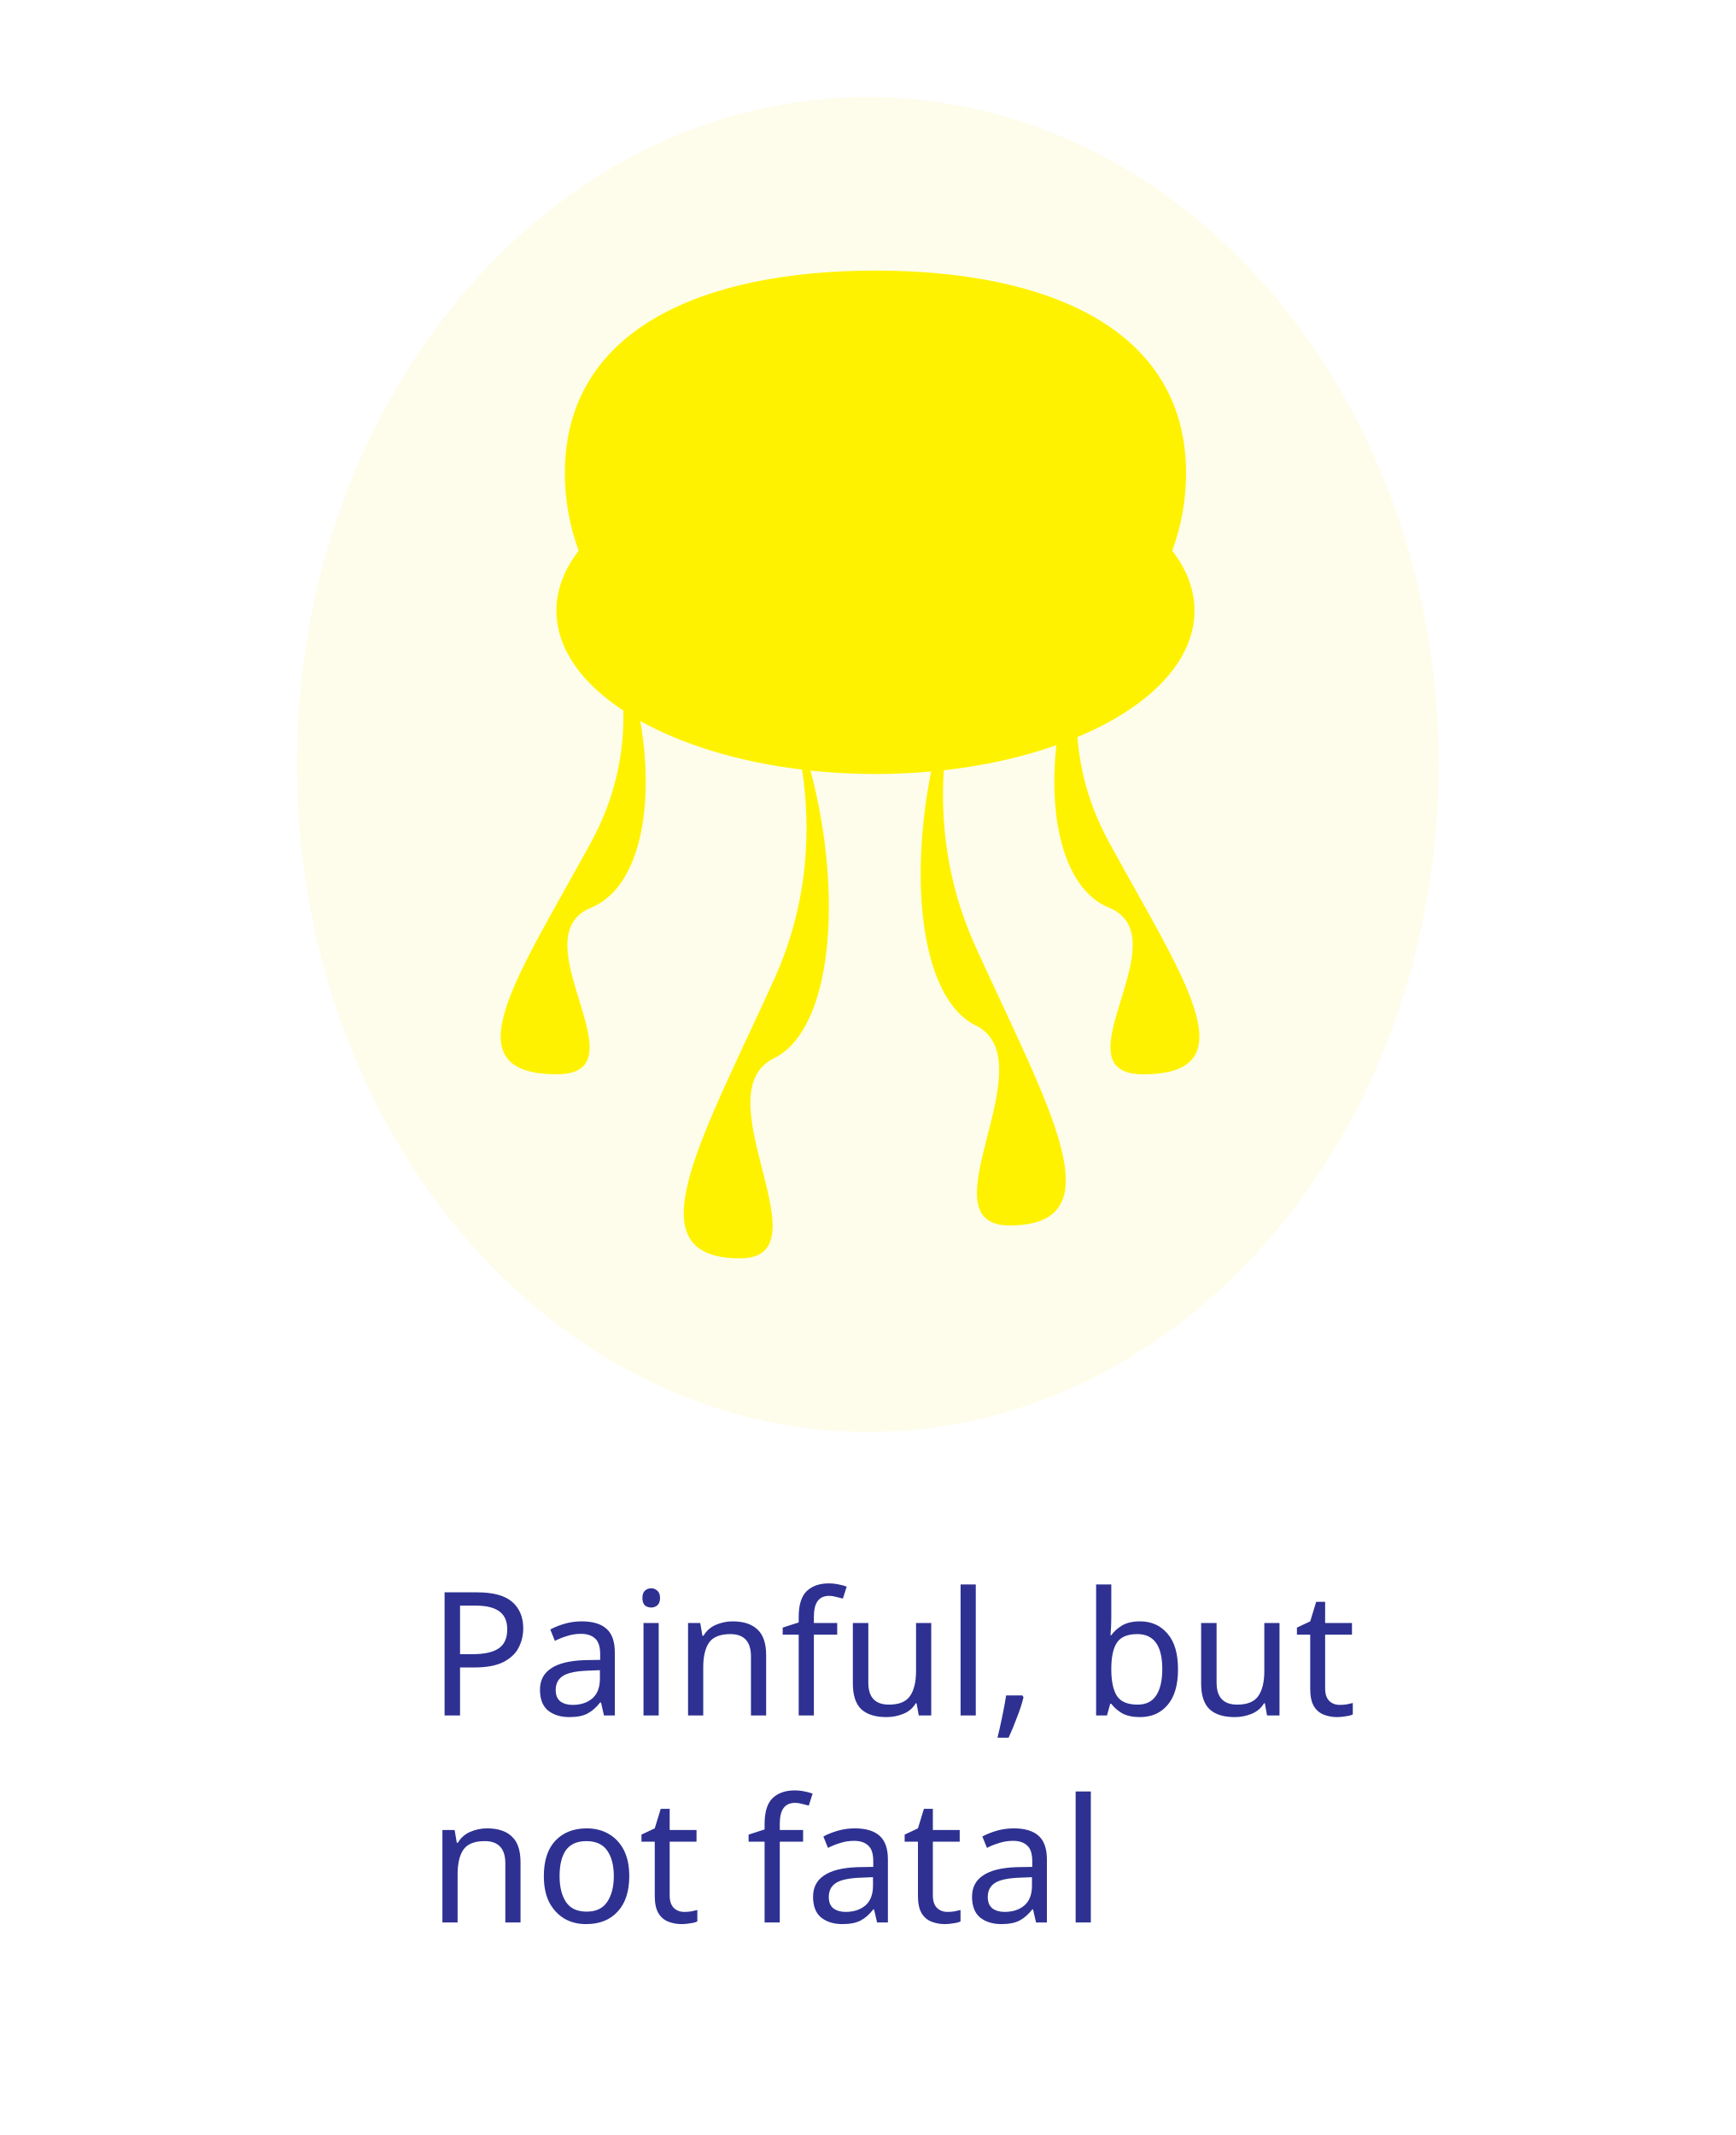
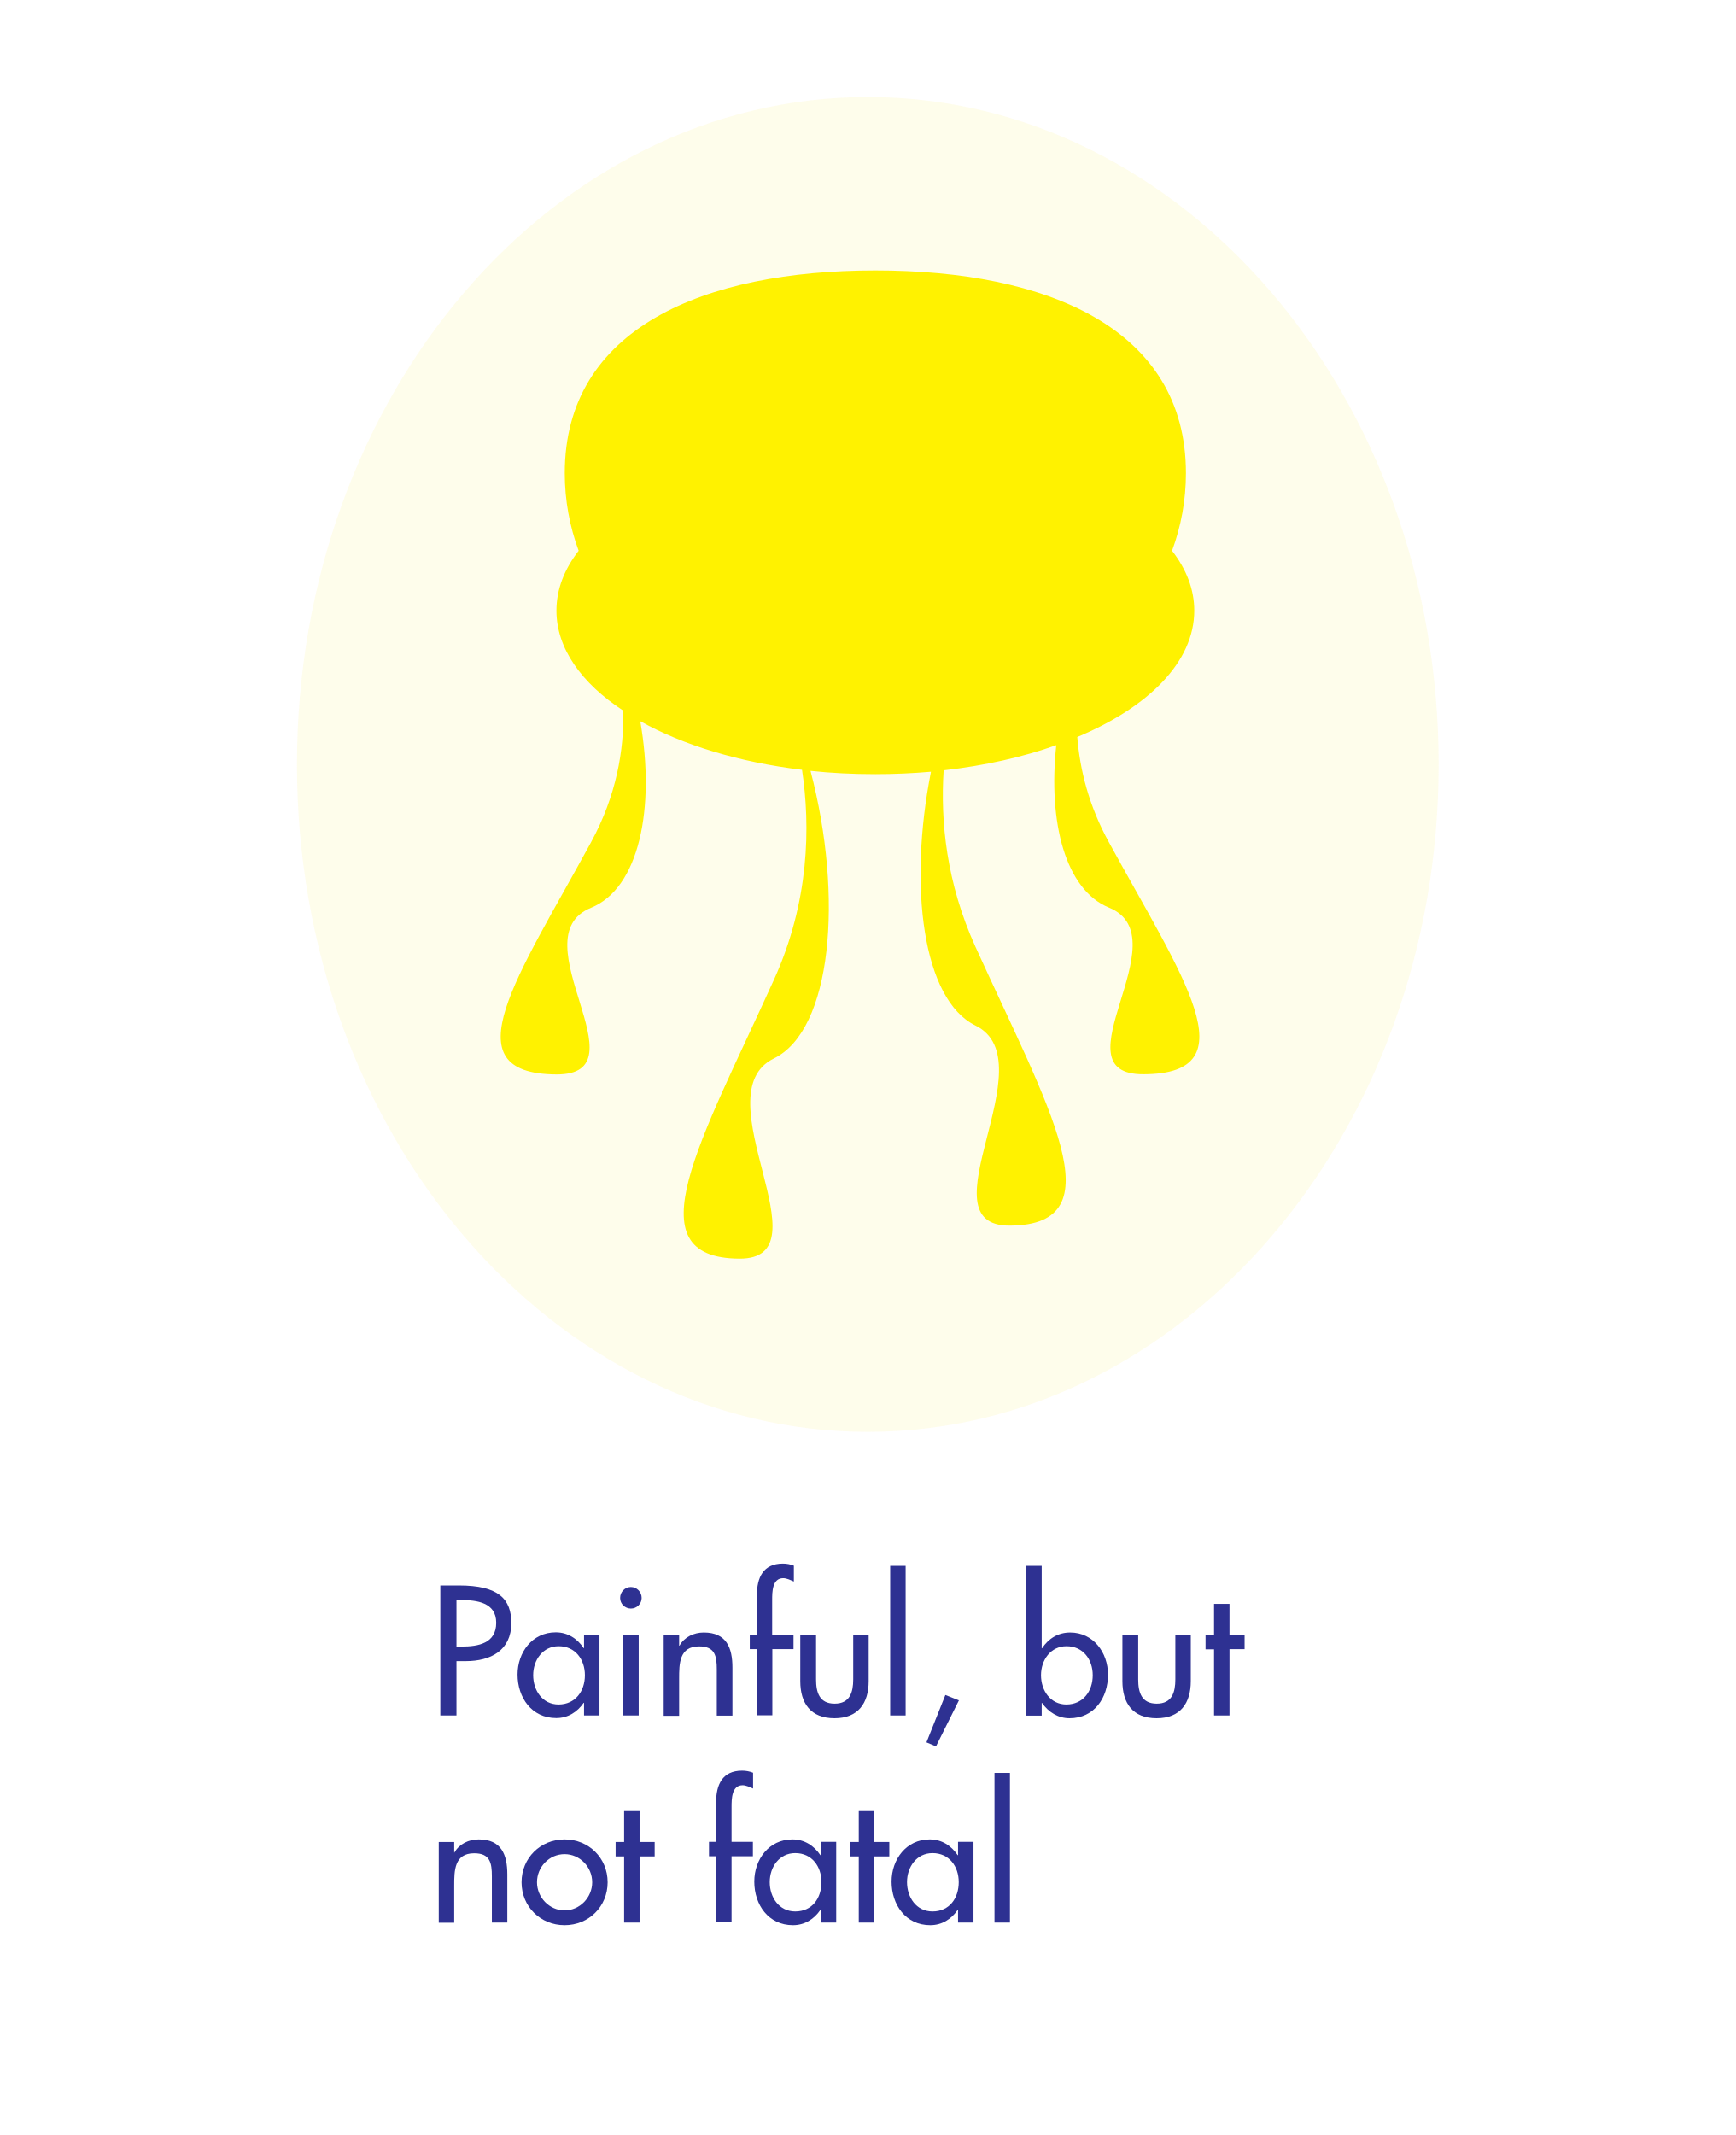
- <svg xmlns="http://www.w3.org/2000/svg" version="1.1" id="Layer_1" x="0px" y="0px" width="100px" height="123px" viewBox="0 0 100 123" enable-background="new 0 0 100 123" xml:space="preserve">
-   <ellipse opacity="0.6" fill="#FEFBDE" cx="50" cy="44.042" rx="32.889" ry="38.451" />
-   <path fill="#FFF200" d="M65.893,61.892c-5.149,0.026,2.213-7.878-1.993-9.598c-2.505-1.019-3.522-4.906-3.036-9.364  c-1.927,0.688-4.119,1.181-6.485,1.447c-0.186,2.94,0.159,6.483,1.827,10.156c4.206,9.267,8.206,16.029,1.993,16.068  c-5.149,0.026,2.213-9.475-1.993-11.532c-3.023-1.48-3.88-7.956-2.558-14.621c-1.043,0.091-2.113,0.143-3.203,0.143  c-1.282,0-2.532-0.065-3.741-0.195c1.92,7.301,1.216,14.939-2.106,16.568c-4.206,2.057,3.156,11.564-1.993,11.532  c-6.212-0.032-2.213-6.795,1.993-16.062c2.053-4.523,2.106-8.852,1.615-12.097c-3.641-0.435-6.87-1.434-9.322-2.797  c0.877,5.023-0.073,9.631-2.837,10.753c-4.206,1.72,3.156,9.624-1.993,9.598c-6.219-0.026-2.213-5.652,1.993-13.368  c1.475-2.7,1.914-5.321,1.86-7.586c-2.412-1.583-3.854-3.589-3.854-5.756c0-1.22,0.452-2.382,1.282-3.452  c-0.518-1.408-0.797-2.907-0.797-4.465c0-8.346,8.013-11.675,17.9-11.675c9.88,0,17.893,3.329,17.893,11.675  c0,1.558-0.279,3.057-0.797,4.465c0.831,1.071,1.282,2.232,1.282,3.452c0,2.94-2.624,5.562-6.744,7.281  c0.146,1.882,0.664,3.946,1.821,6.061C68.106,56.239,72.112,61.866,65.893,61.892z" />
-   <g>
-     <text transform="matrix(1 0 0 1 24.6473 98.8304)">
-       <tspan x="0" y="0" fill="#2E3192" font-family="'Futura'" font-size="9.938">Painful, but</tspan>
-       <tspan x="0" y="11.926" fill="#2E3192" font-family="'Futura'" font-size="9.938">not fatal</tspan>
-     </text>
+ <svg xmlns="http://www.w3.org/2000/svg" width="100" height="123">
+   <style type="text/css">.st0{opacity:0.6;fill:#FEFBDE;enable-background:new ;} .st1{fill:#FFF200;} .st2{enable-background:new ;} .st3{fill:#2E3192;}</style>
+   <ellipse class="st0" cx="50" cy="44.04" rx="32.89" ry="38.45" />
+   <path class="st1" d="M65.89 61.89c-5.15.03 2.21-7.88-1.99-9.6-2.51-1.02-3.52-4.91-3.04-9.36-1.93.69-4.12 1.18-6.49 1.45-.19 2.94.16 6.48 1.83 10.16 4.21 9.27 8.21 16.03 1.99 16.07-5.15.03 2.21-9.47-1.99-11.53-3.02-1.48-3.88-7.96-2.56-14.62-1.04.09-2.11.14-3.2.14-1.28 0-2.53-.06-3.74-.19 1.92 7.3 1.22 14.94-2.11 16.57-4.21 2.06 3.16 11.56-1.99 11.53-6.21-.03-2.21-6.79 1.99-16.06 2.05-4.52 2.11-8.85 1.62-12.1-3.64-.44-6.87-1.43-9.32-2.8.88 5.02-.07 9.63-2.84 10.75-4.21 1.72 3.16 9.62-1.99 9.6-6.22-.03-2.21-5.65 1.99-13.37 1.47-2.7 1.91-5.32 1.86-7.59-2.41-1.58-3.85-3.59-3.85-5.76 0-1.22.45-2.38 1.28-3.45-.52-1.41-.8-2.91-.8-4.47 0-8.35 8.01-11.68 17.9-11.68 9.88 0 17.89 3.33 17.89 11.68 0 1.56-.28 3.06-.8 4.47.83 1.07 1.28 2.23 1.28 3.45 0 2.94-2.62 5.56-6.74 7.28.15 1.88.66 3.95 1.82 6.06 4.22 7.72 8.22 13.35 2 13.37z" />
+   <g class="st2">
+     <path class="st3" d="M26.3 98.83h-.93v-7.49h1.07c2.3 0 3.02.79 3.02 2.17 0 1.58-1.2 2.19-2.62 2.19h-.54v3.13zm0-3.97h.3c.95 0 1.99-.18 1.99-1.37 0-1.17-1.11-1.31-2.04-1.31h-.25v2.68z" />
+     <path class="st3" d="M34.54 98.83h-.89v-.73h-.02c-.36.53-.91.88-1.58.88-1.42 0-2.23-1.18-2.23-2.51 0-1.27.84-2.43 2.2-2.43.69 0 1.24.36 1.61.91h.02v-.77h.89v4.65zm-.84-2.32c0-.9-.55-1.67-1.51-1.67-.92 0-1.47.8-1.47 1.67 0 .87.53 1.69 1.47 1.69.97-.01 1.51-.78 1.51-1.69z" />
+     <path class="st3" d="M36.97 92.06c0 .34-.28.61-.62.61-.34 0-.62-.27-.62-.61 0-.35.28-.63.62-.63.34 0 .62.28.62.63zm-.17 6.77h-.89v-4.65h.89v4.65z" />
+     <path class="st3" d="M39.13 94.81h.02c.28-.5.83-.76 1.4-.76 1.31 0 1.65.88 1.65 2.02v2.77h-.9v-2.66c0-.79-.11-1.33-1.02-1.33-1.15 0-1.15 1.01-1.15 1.86v2.14h-.89v-4.65h.89v.61z" />
+     <path class="st3" d="M45.73 91.11c-.18-.08-.41-.19-.6-.19-.64 0-.64.8-.64 1.26v2h1.23v.83h-1.22v3.81h-.89v-3.81h-.41v-.83h.41v-2.27c0-1.01.35-1.83 1.5-1.83.22 0 .43.04.63.12v.91z" />
+     <path class="st3" d="M47.02 94.18v2.57c0 .75.19 1.4 1.07 1.4s1.07-.66 1.07-1.4v-2.57h.89v2.67c0 1.27-.6 2.14-1.97 2.14s-1.97-.86-1.97-2.14v-2.67h.91z" />
+     <path class="st3" d="M52.18 98.83h-.89v-8.62h.89v8.62z" />
+     <path class="st3" d="M55.25 97.96l-1.32 2.65-.55-.23 1.09-2.73.78.31z" />
+     <path class="st3" d="M59.13 90.21h.89v4.75h.02c.37-.56.92-.91 1.62-.91 1.34 0 2.18 1.16 2.18 2.43 0 1.33-.79 2.51-2.22 2.51-.66 0-1.22-.36-1.58-.88h-.02v.73h-.89v-8.63zm3.83 6.3c0-.9-.55-1.67-1.51-1.67-.92 0-1.47.8-1.47 1.67 0 .87.53 1.69 1.47 1.69.97-.01 1.51-.78 1.51-1.69z" />
+     <path class="st3" d="M65.58 94.18v2.57c0 .75.19 1.4 1.07 1.4.88 0 1.07-.66 1.07-1.4v-2.57h.89v2.67c0 1.27-.6 2.14-1.97 2.14s-1.97-.86-1.97-2.14v-2.67h.91z" />
+     <path class="st3" d="M70.84 98.83h-.89v-3.81h-.49v-.83h.49v-1.79h.89v1.78h.87v.83h-.87v3.82z" />
+   </g>
+   <g class="st2">
+     <path class="st3" d="M26.16 106.73h.02c.28-.5.83-.76 1.4-.76 1.31 0 1.65.88 1.65 2.02v2.77h-.89v-2.66c0-.79-.11-1.33-1.02-1.33-1.15 0-1.15 1.01-1.15 1.86v2.14h-.89v-4.65h.89v.61z" />
+     <path class="st3" d="M35.01 108.44c0 1.4-1.09 2.47-2.48 2.47s-2.48-1.07-2.48-2.47 1.09-2.47 2.48-2.47 2.48 1.07 2.48 2.47zm-4.07 0c0 .87.71 1.62 1.59 1.62.88 0 1.59-.75 1.59-1.62 0-.88-.71-1.62-1.59-1.62-.89 0-1.59.74-1.59 1.62z" />
+     <path class="st3" d="M36.85 110.76h-.89v-3.81h-.49v-.83h.49v-1.78h.89v1.78h.87v.83h-.87v3.81z" />
+     <path class="st3" d="M43.39 103.04c-.18-.08-.41-.19-.6-.19-.64 0-.64.8-.64 1.26v2h1.23v.83h-1.23v3.81h-.89v-3.81h-.41v-.83h.41v-2.27c0-1.01.35-1.83 1.5-1.83.22 0 .43.04.63.12v.91z" />
+     <path class="st3" d="M48.18 110.76h-.89v-.73h-.02c-.36.53-.91.88-1.58.88-1.42 0-2.23-1.18-2.23-2.51 0-1.27.84-2.43 2.2-2.43.69 0 1.24.36 1.61.91h.02v-.77h.89v4.65zm-.85-2.33c0-.9-.55-1.67-1.51-1.67-.92 0-1.47.8-1.47 1.67 0 .87.53 1.69 1.47 1.69.98 0 1.51-.77 1.51-1.69z" />
+     <path class="st3" d="M50.37 110.76h-.89v-3.81h-.49v-.83h.49v-1.78h.89v1.78h.87v.83h-.87v3.81z" />
+     <path class="st3" d="M56.09 110.76h-.89v-.73h-.02c-.36.53-.91.88-1.58.88-1.42 0-2.23-1.18-2.23-2.51 0-1.27.84-2.43 2.2-2.43.69 0 1.24.36 1.61.91h.02v-.77h.89v4.65zm-.85-2.33c0-.9-.55-1.67-1.51-1.67-.92 0-1.47.8-1.47 1.67 0 .87.53 1.69 1.47 1.69.98 0 1.51-.77 1.51-1.69z" />
+     <path class="st3" d="M58.19 110.76h-.89v-8.62h.89v8.62z" />
  </g>
</svg>
